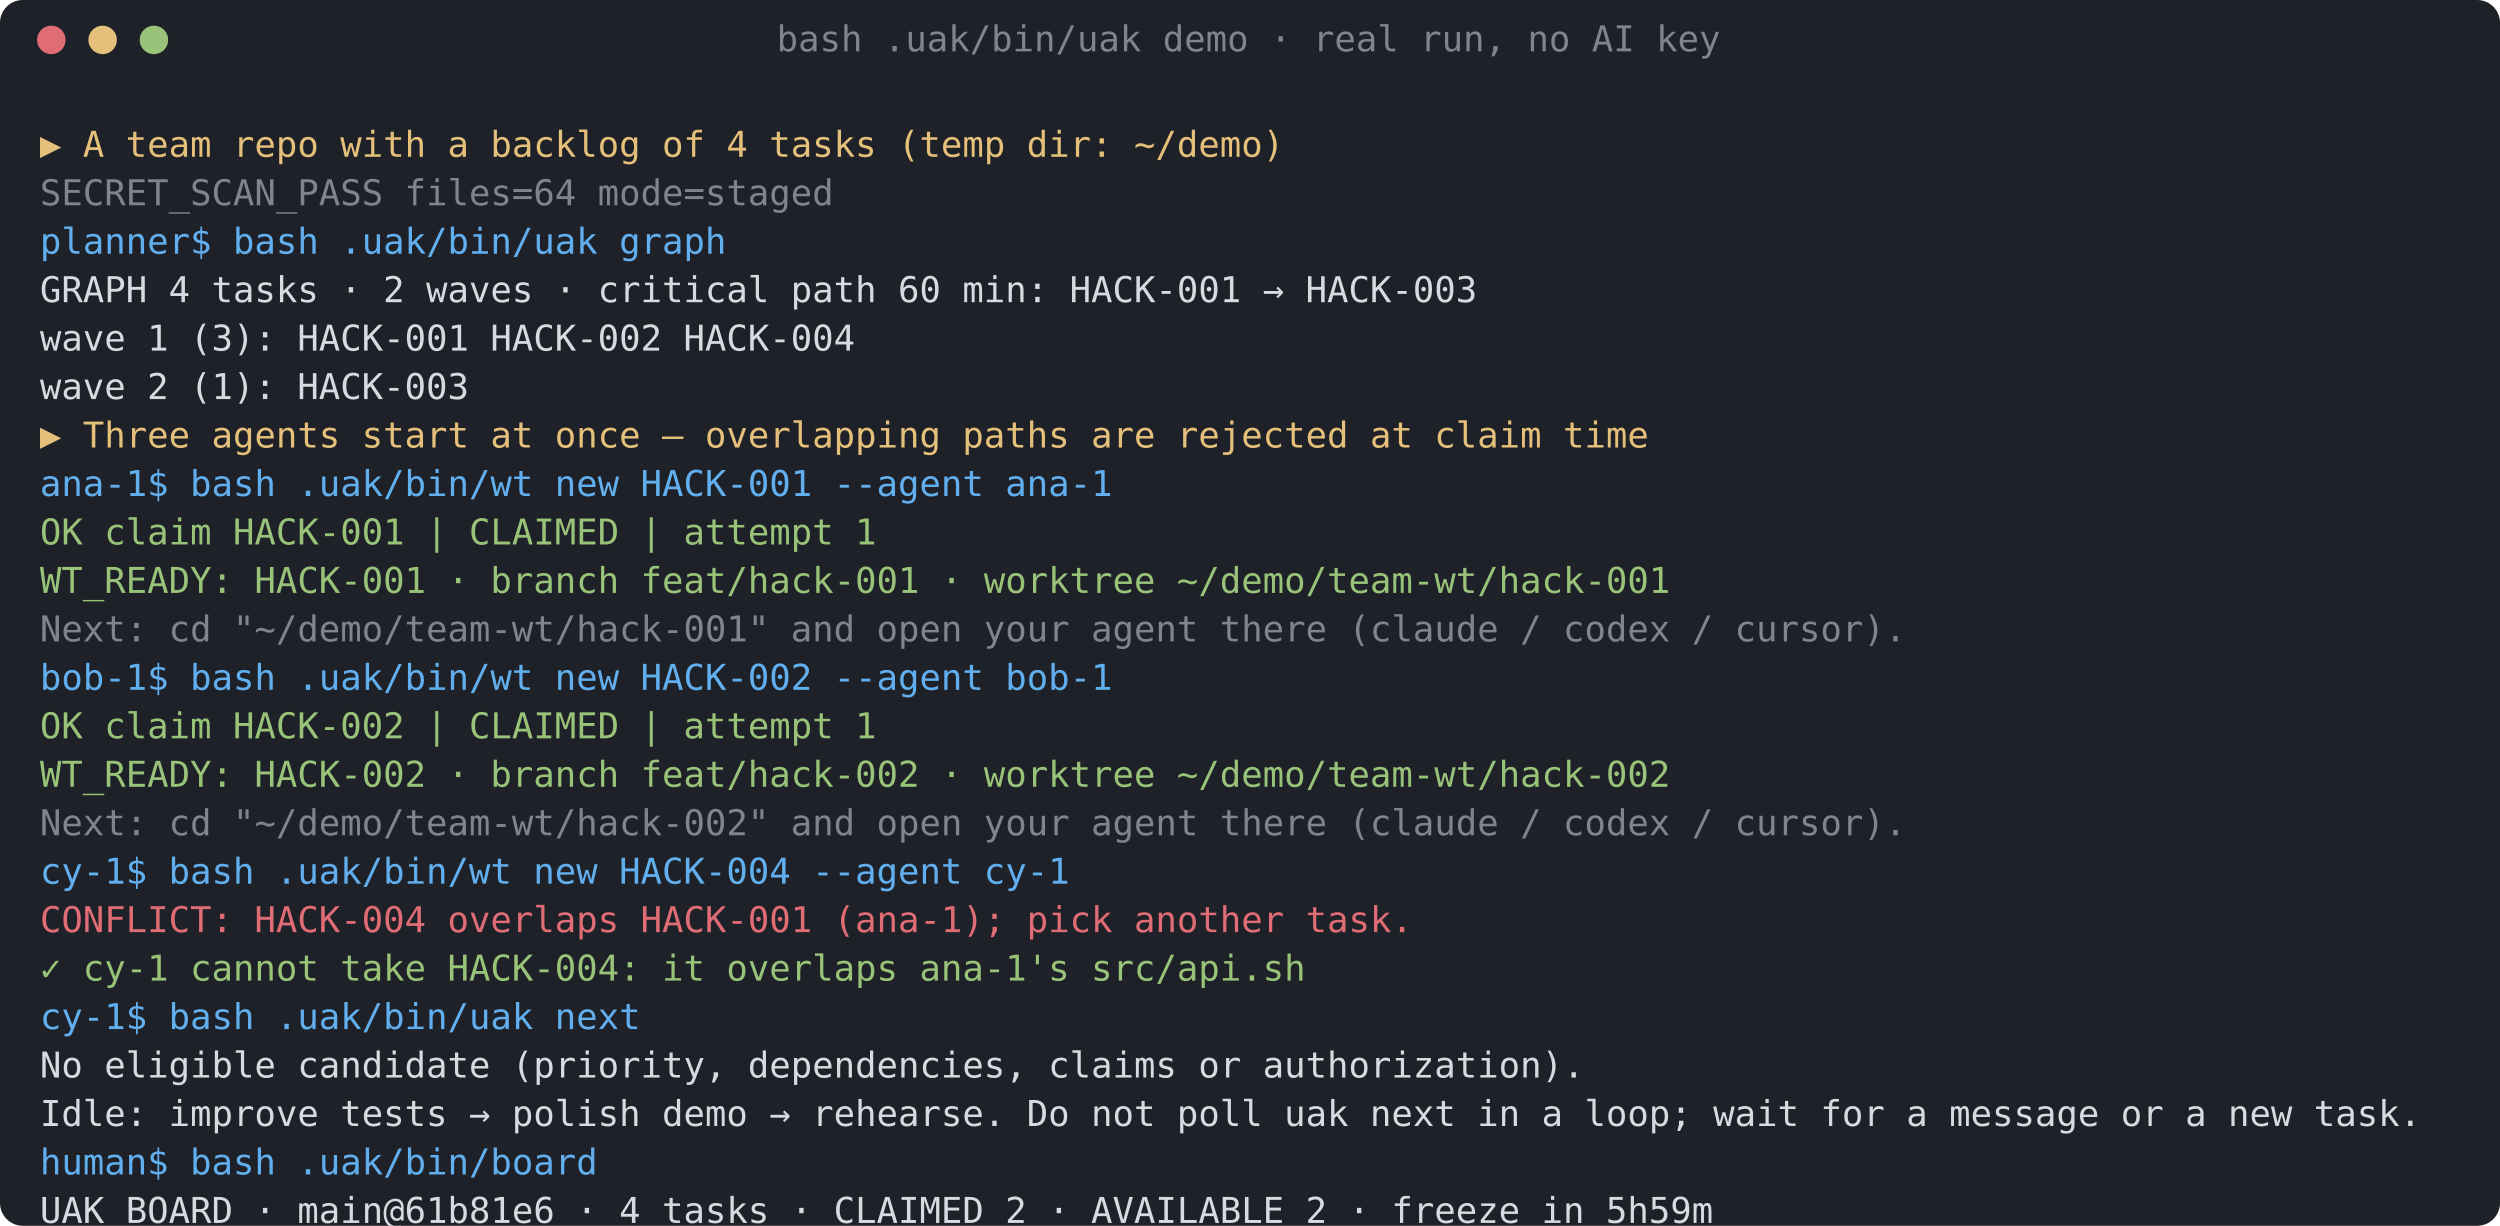
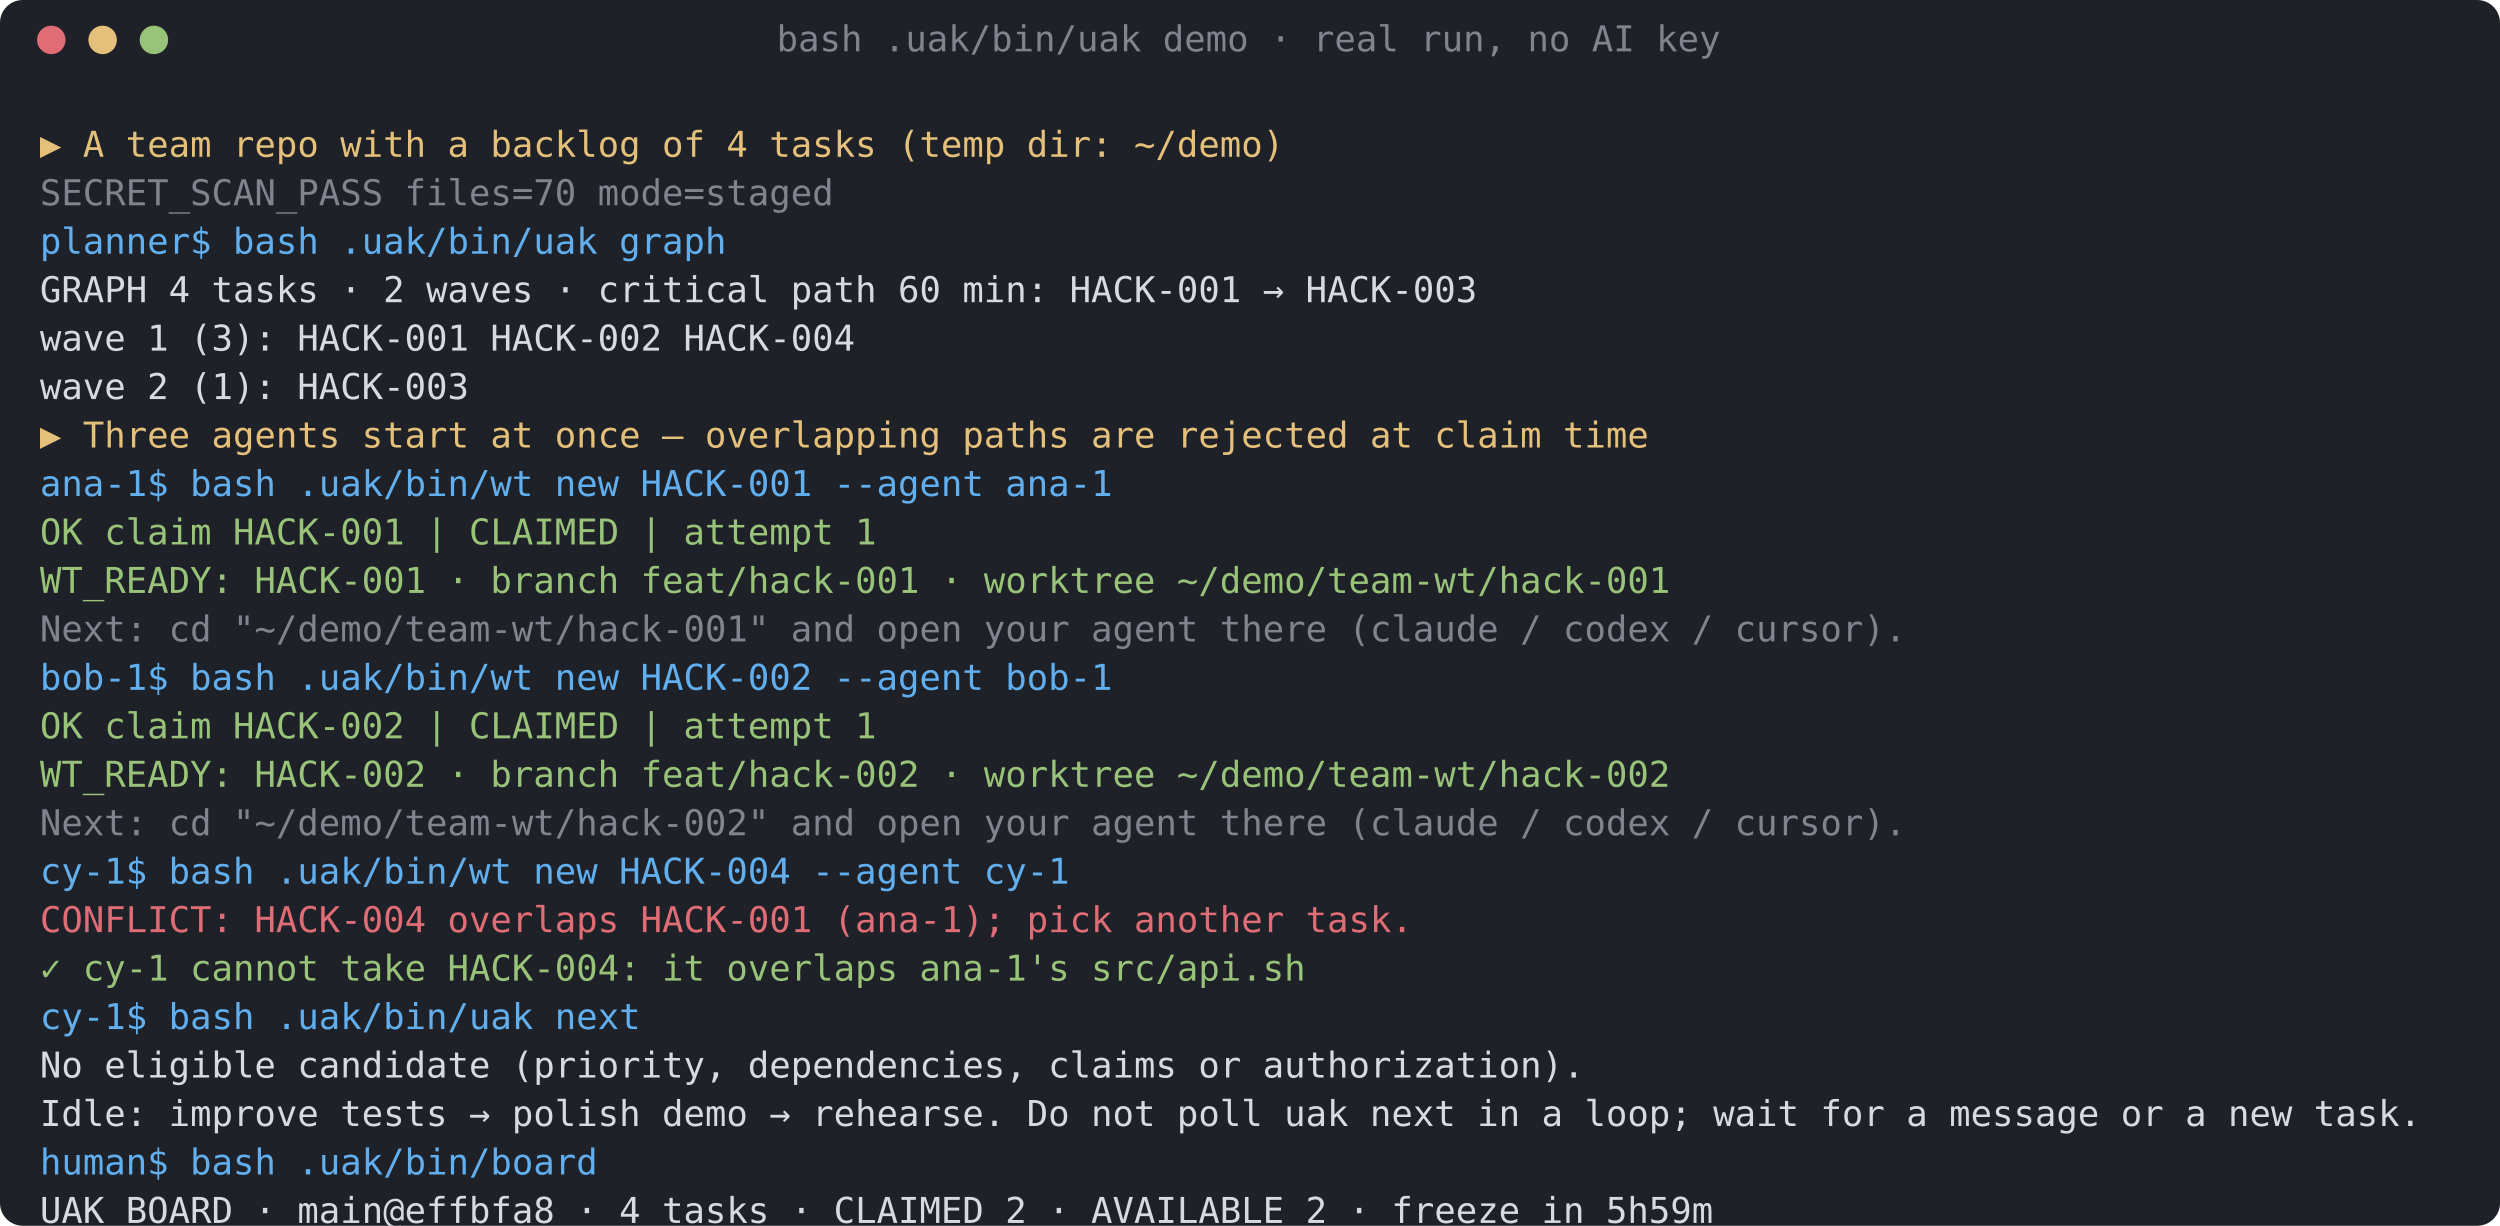
<svg xmlns="http://www.w3.org/2000/svg" width="877" height="430" viewBox="0 0 877 430" role="img" aria-label="uak demo: three agents claim, collide, loop, review and merge">
-   <style>text{font:12.5px ui-monospace,SFMono-Regular,Menlo,Consolas,monospace;white-space:pre}@keyframes l0{0%,2.023%{opacity:0}2.068%,100%{opacity:1}}.l0{animation:l0 22.24s infinite}@keyframes l1{0%,6.968%{opacity:0}7.013%,100%{opacity:1}}.l1{animation:l1 22.24s infinite}@keyframes l2{0%,7.411%{opacity:0}7.456%,100%{opacity:1}}.l2{animation:l2 22.24s infinite}@keyframes l3{0%,7.681%{opacity:0}7.726%,100%{opacity:1}}.l3{animation:l3 22.24s infinite}@keyframes l4{0%,7.950%{opacity:0}7.995%,100%{opacity:1}}.l4{animation:l4 22.24s infinite}@keyframes l5{0%,8.220%{opacity:0}8.265%,100%{opacity:1}}.l5{animation:l5 22.24s infinite}@keyframes l6{0%,8.490%{opacity:0}8.535%,100%{opacity:1}}.l6{animation:l6 22.24s infinite}@keyframes l7{0%,12.997%{opacity:0}13.041%,100%{opacity:1}}.l7{animation:l7 22.24s infinite}@keyframes l8{0%,16.645%{opacity:0}16.690%,100%{opacity:1}}.l8{animation:l8 22.24s infinite}@keyframes l9{0%,16.915%{opacity:0}16.960%,100%{opacity:1}}.l9{animation:l9 22.24s infinite}@keyframes l10{0%,17.185%{opacity:0}17.230%,100%{opacity:1}}.l10{animation:l10 22.24s infinite}@keyframes l11{0%,17.455%{opacity:0}17.500%,100%{opacity:1}}.l11{animation:l11 22.24s infinite}@keyframes l12{0%,20.920%{opacity:0}20.965%,100%{opacity:1}}.l12{animation:l12 22.24s infinite}@keyframes l13{0%,21.189%{opacity:0}21.234%,100%{opacity:1}}.l13{animation:l13 22.24s infinite}@keyframes l14{0%,21.459%{opacity:0}21.504%,100%{opacity:1}}.l14{animation:l14 22.24s infinite}@keyframes l15{0%,21.729%{opacity:0}21.774%,100%{opacity:1}}.l15{animation:l15 22.24s infinite}@keyframes l16{0%,23.887%{opacity:0}23.932%,100%{opacity:1}}.l16{animation:l16 22.24s infinite}@keyframes l17{0%,24.157%{opacity:0}24.202%,100%{opacity:1}}.l17{animation:l17 22.24s infinite}@keyframes l18{0%,24.426%{opacity:0}24.471%,100%{opacity:1}}.l18{animation:l18 22.24s infinite}@keyframes l19{0%,29.371%{opacity:0}29.416%,100%{opacity:1}}.l19{animation:l19 22.24s infinite}@keyframes l20{0%,29.641%{opacity:0}29.686%,100%{opacity:1}}.l20{animation:l20 22.24s infinite}@keyframes l21{0%,29.911%{opacity:0}29.956%,100%{opacity:1}}.l21{animation:l21 22.24s infinite}@keyframes l22{0%,30.349%{opacity:0}30.394%,100%{opacity:1}}.l22{animation:l22 22.24s infinite}@keyframes l23{0%,30.619%{opacity:0}30.664%,100%{opacity:1}}.l23{animation:l23 22.24s infinite}@keyframes l24{0%,30.889%{opacity:0}30.934%,100%{opacity:1}}.l24{animation:l24 22.24s infinite}@keyframes l25{0%,31.158%{opacity:0}31.203%,100%{opacity:1}}.l25{animation:l25 22.24s infinite}@keyframes l26{0%,31.428%{opacity:0}31.473%,100%{opacity:1}}.l26{animation:l26 22.24s infinite}@keyframes l27{0%,31.698%{opacity:0}31.743%,100%{opacity:1}}.l27{animation:l27 22.24s infinite}@keyframes l28{0%,36.213%{opacity:0}36.258%,100%{opacity:1}}.l28{animation:l28 22.24s infinite}@keyframes l29{0%,41.158%{opacity:0}41.203%,100%{opacity:1}}.l29{animation:l29 22.24s infinite}@keyframes l30{0%,41.428%{opacity:0}41.473%,100%{opacity:1}}.l30{animation:l30 22.24s infinite}@keyframes l31{0%,41.698%{opacity:0}41.742%,100%{opacity:1}}.l31{animation:l31 22.24s infinite}@keyframes l32{0%,41.967%{opacity:0}42.012%,100%{opacity:1}}.l32{animation:l32 22.24s infinite}@keyframes l33{0%,42.237%{opacity:0}42.282%,100%{opacity:1}}.l33{animation:l33 22.24s infinite}@keyframes l34{0%,47.138%{opacity:0}47.183%,100%{opacity:1}}.l34{animation:l34 22.24s infinite}@keyframes l35{0%,49.662%{opacity:0}49.707%,100%{opacity:1}}.l35{animation:l35 22.24s infinite}@keyframes l36{0%,49.932%{opacity:0}49.977%,100%{opacity:1}}.l36{animation:l36 22.24s infinite}@keyframes l37{0%,54.437%{opacity:0}54.482%,100%{opacity:1}}.l37{animation:l37 22.24s infinite}@keyframes l38{0%,56.615%{opacity:0}56.660%,100%{opacity:1}}.l38{animation:l38 22.24s infinite}@keyframes l39{0%,56.885%{opacity:0}56.930%,100%{opacity:1}}.l39{animation:l39 22.24s infinite}@keyframes l40{0%,61.830%{opacity:0}61.875%,100%{opacity:1}}.l40{animation:l40 22.24s infinite}@keyframes l41{0%,62.100%{opacity:0}62.145%,100%{opacity:1}}.l41{animation:l41 22.24s infinite}@keyframes l42{0%,66.609%{opacity:0}66.654%,100%{opacity:1}}.l42{animation:l42 22.24s infinite}@keyframes l43{0%,69.063%{opacity:0}69.108%,100%{opacity:1}}.l43{animation:l43 22.24s infinite}@keyframes l44{0%,69.332%{opacity:0}69.377%,100%{opacity:1}}.l44{animation:l44 22.24s infinite}@keyframes l45{0%,69.602%{opacity:0}69.647%,100%{opacity:1}}.l45{animation:l45 22.24s infinite}@keyframes l46{0%,73.195%{opacity:0}73.240%,100%{opacity:1}}.l46{animation:l46 22.24s infinite}@keyframes l47{0%,73.464%{opacity:0}73.509%,100%{opacity:1}}.l47{animation:l47 22.24s infinite}@keyframes l48{0%,73.734%{opacity:0}73.779%,100%{opacity:1}}.l48{animation:l48 22.24s infinite}@keyframes l49{0%,74.004%{opacity:0}74.049%,100%{opacity:1}}.l49{animation:l49 22.24s infinite}@keyframes l50{0%,78.510%{opacity:0}78.555%,100%{opacity:1}}.l50{animation:l50 22.24s infinite}@keyframes l51{0%,79.005%{opacity:0}79.049%,100%{opacity:1}}.l51{animation:l51 22.24s infinite}@keyframes l52{0%,79.274%{opacity:0}79.319%,100%{opacity:1}}.l52{animation:l52 22.24s infinite}@keyframes l53{0%,79.544%{opacity:0}79.589%,100%{opacity:1}}.l53{animation:l53 22.24s infinite}@keyframes l54{0%,79.814%{opacity:0}79.859%,100%{opacity:1}}.l54{animation:l54 22.24s infinite}@keyframes l55{0%,80.083%{opacity:0}80.128%,100%{opacity:1}}.l55{animation:l55 22.24s infinite}@keyframes l56{0%,80.353%{opacity:0}80.398%,100%{opacity:1}}.l56{animation:l56 22.24s infinite}@keyframes l57{0%,80.625%{opacity:0}80.670%,100%{opacity:1}}.l57{animation:l57 22.24s infinite}@keyframes l58{0%,80.894%{opacity:0}80.939%,100%{opacity:1}}.l58{animation:l58 22.24s infinite}@keyframes l59{0%,81.164%{opacity:0}81.209%,100%{opacity:1}}.l59{animation:l59 22.24s infinite}@keyframes l60{0%,81.434%{opacity:0}81.479%,100%{opacity:1}}.l60{animation:l60 22.24s infinite}@keyframes l61{0%,81.704%{opacity:0}81.749%,100%{opacity:1}}.l61{animation:l61 22.24s infinite}@keyframes l62{0%,81.973%{opacity:0}82.018%,100%{opacity:1}}.l62{animation:l62 22.24s infinite}@keyframes scroll{0%{transform:translateY(0)}30.394%{transform:translateY(-17px)}30.664%{transform:translateY(-34px)}30.934%{transform:translateY(-51px)}31.203%{transform:translateY(-68px)}31.473%{transform:translateY(-85px)}31.743%{transform:translateY(-102px)}36.258%{transform:translateY(-119px)}41.203%{transform:translateY(-136px)}41.473%{transform:translateY(-153px)}41.742%{transform:translateY(-170px)}42.012%{transform:translateY(-187px)}42.282%{transform:translateY(-204px)}47.183%{transform:translateY(-221px)}49.707%{transform:translateY(-238px)}49.977%{transform:translateY(-255px)}54.482%{transform:translateY(-272px)}56.660%{transform:translateY(-289px)}56.930%{transform:translateY(-306px)}61.875%{transform:translateY(-323px)}62.145%{transform:translateY(-340px)}66.654%{transform:translateY(-357px)}69.108%{transform:translateY(-374px)}69.377%{transform:translateY(-391px)}69.647%{transform:translateY(-408px)}73.240%{transform:translateY(-425px)}73.509%{transform:translateY(-442px)}73.779%{transform:translateY(-459px)}74.049%{transform:translateY(-476px)}78.555%{transform:translateY(-493px)}79.049%{transform:translateY(-510px)}79.319%{transform:translateY(-527px)}79.589%{transform:translateY(-544px)}79.859%{transform:translateY(-561px)}80.128%{transform:translateY(-578px)}80.398%{transform:translateY(-595px)}80.670%{transform:translateY(-612px)}80.939%{transform:translateY(-629px)}81.209%{transform:translateY(-646px)}81.479%{transform:translateY(-663px)}81.749%{transform:translateY(-680px)}82.018%{transform:translateY(-697px)}100%{transform:translateY(-697px)}}.scroll{animation:scroll 22.24s steps(1,end) infinite}</style>
+   <style>text{font:12.5px ui-monospace,SFMono-Regular,Menlo,Consolas,monospace;white-space:pre}@keyframes l0{0%,1.928%{opacity:0}1.971%,100%{opacity:1}}.l0{animation:l0 23.34s infinite}@keyframes l1{0%,6.640%{opacity:0}6.683%,100%{opacity:1}}.l1{animation:l1 23.34s infinite}@keyframes l2{0%,7.154%{opacity:0}7.196%,100%{opacity:1}}.l2{animation:l2 23.34s infinite}@keyframes l3{0%,7.411%{opacity:0}7.453%,100%{opacity:1}}.l3{animation:l3 23.34s infinite}@keyframes l4{0%,7.668%{opacity:0}7.711%,100%{opacity:1}}.l4{animation:l4 23.34s infinite}@keyframes l5{0%,7.925%{opacity:0}7.968%,100%{opacity:1}}.l5{animation:l5 23.34s infinite}@keyframes l6{0%,8.182%{opacity:0}8.225%,100%{opacity:1}}.l6{animation:l6 23.34s infinite}@keyframes l7{0%,12.474%{opacity:0}12.517%,100%{opacity:1}}.l7{animation:l7 23.34s infinite}@keyframes l8{0%,16.727%{opacity:0}16.770%,100%{opacity:1}}.l8{animation:l8 23.34s infinite}@keyframes l9{0%,16.984%{opacity:0}17.027%,100%{opacity:1}}.l9{animation:l9 23.34s infinite}@keyframes l10{0%,17.241%{opacity:0}17.284%,100%{opacity:1}}.l10{animation:l10 23.34s infinite}@keyframes l11{0%,17.498%{opacity:0}17.541%,100%{opacity:1}}.l11{animation:l11 23.34s infinite}@keyframes l12{0%,21.710%{opacity:0}21.752%,100%{opacity:1}}.l12{animation:l12 23.34s infinite}@keyframes l13{0%,21.967%{opacity:0}22.009%,100%{opacity:1}}.l13{animation:l13 23.34s infinite}@keyframes l14{0%,22.224%{opacity:0}22.266%,100%{opacity:1}}.l14{animation:l14 23.34s infinite}@keyframes l15{0%,22.481%{opacity:0}22.523%,100%{opacity:1}}.l15{animation:l15 23.34s infinite}@keyframes l16{0%,25.109%{opacity:0}25.152%,100%{opacity:1}}.l16{animation:l16 23.34s infinite}@keyframes l17{0%,25.366%{opacity:0}25.409%,100%{opacity:1}}.l17{animation:l17 23.34s infinite}@keyframes l18{0%,25.623%{opacity:0}25.666%,100%{opacity:1}}.l18{animation:l18 23.34s infinite}@keyframes l19{0%,30.335%{opacity:0}30.378%,100%{opacity:1}}.l19{animation:l19 23.34s infinite}@keyframes l20{0%,30.592%{opacity:0}30.635%,100%{opacity:1}}.l20{animation:l20 23.34s infinite}@keyframes l21{0%,30.849%{opacity:0}30.892%,100%{opacity:1}}.l21{animation:l21 23.34s infinite}@keyframes l22{0%,31.170%{opacity:0}31.213%,100%{opacity:1}}.l22{animation:l22 23.34s infinite}@keyframes l23{0%,31.427%{opacity:0}31.470%,100%{opacity:1}}.l23{animation:l23 23.34s infinite}@keyframes l24{0%,31.684%{opacity:0}31.727%,100%{opacity:1}}.l24{animation:l24 23.34s infinite}@keyframes l25{0%,31.941%{opacity:0}31.984%,100%{opacity:1}}.l25{animation:l25 23.34s infinite}@keyframes l26{0%,32.198%{opacity:0}32.241%,100%{opacity:1}}.l26{animation:l26 23.34s infinite}@keyframes l27{0%,32.455%{opacity:0}32.498%,100%{opacity:1}}.l27{animation:l27 23.34s infinite}@keyframes l28{0%,36.759%{opacity:0}36.801%,100%{opacity:1}}.l28{animation:l28 23.34s infinite}@keyframes l29{0%,41.471%{opacity:0}41.514%,100%{opacity:1}}.l29{animation:l29 23.34s infinite}@keyframes l30{0%,41.728%{opacity:0}41.771%,100%{opacity:1}}.l30{animation:l30 23.34s infinite}@keyframes l31{0%,41.985%{opacity:0}42.028%,100%{opacity:1}}.l31{animation:l31 23.34s infinite}@keyframes l32{0%,42.242%{opacity:0}42.285%,100%{opacity:1}}.l32{animation:l32 23.34s infinite}@keyframes l33{0%,42.499%{opacity:0}42.542%,100%{opacity:1}}.l33{animation:l33 23.34s infinite}@keyframes l34{0%,47.165%{opacity:0}47.208%,100%{opacity:1}}.l34{animation:l34 23.34s infinite}@keyframes l35{0%,50.223%{opacity:0}50.266%,100%{opacity:1}}.l35{animation:l35 23.34s infinite}@keyframes l36{0%,50.480%{opacity:0}50.523%,100%{opacity:1}}.l36{animation:l36 23.34s infinite}@keyframes l37{0%,50.737%{opacity:0}50.780%,100%{opacity:1}}.l37{animation:l37 23.34s infinite}@keyframes l38{0%,55.030%{opacity:0}55.072%,100%{opacity:1}}.l38{animation:l38 23.34s infinite}@keyframes l39{0%,57.275%{opacity:0}57.318%,100%{opacity:1}}.l39{animation:l39 23.34s infinite}@keyframes l40{0%,57.532%{opacity:0}57.575%,100%{opacity:1}}.l40{animation:l40 23.34s infinite}@keyframes l41{0%,62.244%{opacity:0}62.287%,100%{opacity:1}}.l41{animation:l41 23.34s infinite}@keyframes l42{0%,62.501%{opacity:0}62.544%,100%{opacity:1}}.l42{animation:l42 23.34s infinite}@keyframes l43{0%,66.798%{opacity:0}66.841%,100%{opacity:1}}.l43{animation:l43 23.34s infinite}@keyframes l44{0%,69.296%{opacity:0}69.339%,100%{opacity:1}}.l44{animation:l44 23.34s infinite}@keyframes l45{0%,69.553%{opacity:0}69.596%,100%{opacity:1}}.l45{animation:l45 23.34s infinite}@keyframes l46{0%,69.810%{opacity:0}69.853%,100%{opacity:1}}.l46{animation:l46 23.34s infinite}@keyframes l47{0%,74.501%{opacity:0}74.544%,100%{opacity:1}}.l47{animation:l47 23.34s infinite}@keyframes l48{0%,74.758%{opacity:0}74.801%,100%{opacity:1}}.l48{animation:l48 23.34s infinite}@keyframes l49{0%,75.015%{opacity:0}75.058%,100%{opacity:1}}.l49{animation:l49 23.34s infinite}@keyframes l50{0%,75.272%{opacity:0}75.315%,100%{opacity:1}}.l50{animation:l50 23.34s infinite}@keyframes l51{0%,79.565%{opacity:0}79.607%,100%{opacity:1}}.l51{animation:l51 23.34s infinite}@keyframes l52{0%,79.979%{opacity:0}80.022%,100%{opacity:1}}.l52{animation:l52 23.34s infinite}@keyframes l53{0%,80.236%{opacity:0}80.279%,100%{opacity:1}}.l53{animation:l53 23.34s infinite}@keyframes l54{0%,80.493%{opacity:0}80.536%,100%{opacity:1}}.l54{animation:l54 23.34s infinite}@keyframes l55{0%,80.751%{opacity:0}80.793%,100%{opacity:1}}.l55{animation:l55 23.34s infinite}@keyframes l56{0%,81.008%{opacity:0}81.050%,100%{opacity:1}}.l56{animation:l56 23.34s infinite}@keyframes l57{0%,81.265%{opacity:0}81.307%,100%{opacity:1}}.l57{animation:l57 23.34s infinite}@keyframes l58{0%,81.536%{opacity:0}81.579%,100%{opacity:1}}.l58{animation:l58 23.34s infinite}@keyframes l59{0%,81.793%{opacity:0}81.836%,100%{opacity:1}}.l59{animation:l59 23.34s infinite}@keyframes l60{0%,82.050%{opacity:0}82.093%,100%{opacity:1}}.l60{animation:l60 23.34s infinite}@keyframes l61{0%,82.308%{opacity:0}82.350%,100%{opacity:1}}.l61{animation:l61 23.34s infinite}@keyframes l62{0%,82.565%{opacity:0}82.607%,100%{opacity:1}}.l62{animation:l62 23.34s infinite}@keyframes l63{0%,82.822%{opacity:0}82.864%,100%{opacity:1}}.l63{animation:l63 23.34s infinite}@keyframes scroll{0%{transform:translateY(0)}31.213%{transform:translateY(-17px)}31.470%{transform:translateY(-34px)}31.727%{transform:translateY(-51px)}31.984%{transform:translateY(-68px)}32.241%{transform:translateY(-85px)}32.498%{transform:translateY(-102px)}36.801%{transform:translateY(-119px)}41.514%{transform:translateY(-136px)}41.771%{transform:translateY(-153px)}42.028%{transform:translateY(-170px)}42.285%{transform:translateY(-187px)}42.542%{transform:translateY(-204px)}47.208%{transform:translateY(-221px)}50.266%{transform:translateY(-238px)}50.523%{transform:translateY(-255px)}50.780%{transform:translateY(-272px)}55.072%{transform:translateY(-289px)}57.318%{transform:translateY(-306px)}57.575%{transform:translateY(-323px)}62.287%{transform:translateY(-340px)}62.544%{transform:translateY(-357px)}66.841%{transform:translateY(-374px)}69.339%{transform:translateY(-391px)}69.596%{transform:translateY(-408px)}69.853%{transform:translateY(-425px)}74.544%{transform:translateY(-442px)}74.801%{transform:translateY(-459px)}75.058%{transform:translateY(-476px)}75.315%{transform:translateY(-493px)}79.607%{transform:translateY(-510px)}80.022%{transform:translateY(-527px)}80.279%{transform:translateY(-544px)}80.536%{transform:translateY(-561px)}80.793%{transform:translateY(-578px)}81.050%{transform:translateY(-595px)}81.307%{transform:translateY(-612px)}81.579%{transform:translateY(-629px)}81.836%{transform:translateY(-646px)}82.093%{transform:translateY(-663px)}82.350%{transform:translateY(-680px)}82.607%{transform:translateY(-697px)}82.864%{transform:translateY(-714px)}100%{transform:translateY(-714px)}}.scroll{animation:scroll 23.34s steps(1,end) infinite}</style>
  <rect width="100%" height="100%" rx="8" fill="#1e2127" />
  <circle cx="18" cy="14" r="5" fill="#e06c75" />
  <circle cx="36" cy="14" r="5" fill="#e5c07b" />
  <circle cx="54" cy="14" r="5" fill="#98c379" />
  <text x="438" y="18" fill="#7f848e" text-anchor="middle">bash .uak/bin/uak demo · real run, no AI key</text>
  <clipPath id="c">
    <rect x="0" y="28" width="877" height="402" />
  </clipPath>
  <g clip-path="url(#c)">
    <g class="scroll">
      <text class="l0" x="14" y="55" fill="#e5c07b">▶ A team repo with a backlog of 4 tasks (temp dir: ~/demo)</text>
-       <text class="l1" x="14" y="72" fill="#7f848e">SECRET_SCAN_PASS files=64 mode=staged</text>
+       <text class="l1" x="14" y="72" fill="#7f848e">SECRET_SCAN_PASS files=70 mode=staged</text>
      <text class="l2" x="14" y="89" fill="#61afef">  planner$ bash .uak/bin/uak graph</text>
      <text class="l3" x="14" y="106" fill="#d7dae0">    GRAPH 4 tasks · 2 waves · critical path 60 min: HACK-001 → HACK-003</text>
      <text class="l4" x="14" y="123" fill="#d7dae0">    wave 1 (3): HACK-001 HACK-002 HACK-004</text>
      <text class="l5" x="14" y="140" fill="#d7dae0">    wave 2 (1): HACK-003</text>
      <text class="l6" x="14" y="157" fill="#e5c07b">▶ Three agents start at once — overlapping paths are rejected at claim time</text>
      <text class="l7" x="14" y="174" fill="#61afef">  ana-1$ bash .uak/bin/wt new HACK-001 --agent ana-1</text>
      <text class="l8" x="14" y="191" fill="#98c379">    OK claim HACK-001 | CLAIMED | attempt 1</text>
      <text class="l9" x="14" y="208" fill="#98c379">    WT_READY: HACK-001 · branch feat/hack-001 · worktree ~/demo/team-wt/hack-001</text>
      <text class="l10" x="14" y="225" fill="#7f848e">    Next: cd "~/demo/team-wt/hack-001" and open your agent there (claude / codex / cursor).</text>
      <text class="l11" x="14" y="242" fill="#61afef">  bob-1$ bash .uak/bin/wt new HACK-002 --agent bob-1</text>
      <text class="l12" x="14" y="259" fill="#98c379">    OK claim HACK-002 | CLAIMED | attempt 1</text>
      <text class="l13" x="14" y="276" fill="#98c379">    WT_READY: HACK-002 · branch feat/hack-002 · worktree ~/demo/team-wt/hack-002</text>
      <text class="l14" x="14" y="293" fill="#7f848e">    Next: cd "~/demo/team-wt/hack-002" and open your agent there (claude / codex / cursor).</text>
      <text class="l15" x="14" y="310" fill="#61afef">  cy-1$ bash .uak/bin/wt new HACK-004 --agent cy-1</text>
      <text class="l16" x="14" y="327" fill="#e06c75">    CONFLICT: HACK-004 overlaps HACK-001 (ana-1); pick another task.</text>
      <text class="l17" x="14" y="344" fill="#98c379">  ✓ cy-1 cannot take HACK-004: it overlaps ana-1's src/api.sh</text>
      <text class="l18" x="14" y="361" fill="#61afef">  cy-1$ bash .uak/bin/uak next</text>
      <text class="l19" x="14" y="378" fill="#d7dae0">    No eligible candidate (priority, dependencies, claims or authorization).</text>
      <text class="l20" x="14" y="395" fill="#d7dae0">    Idle: improve tests → polish demo → rehearse. Do not poll uak next in a loop; wait for a message or a new task.</text>
      <text class="l21" x="14" y="412" fill="#61afef">  human$ bash .uak/bin/board</text>
-       <text class="l22" x="14" y="429" fill="#d7dae0">    UAK BOARD · main@61b81e6 · 4 tasks · CLAIMED 2 · AVAILABLE 2 · freeze in 5h59m</text>
+       <text class="l22" x="14" y="429" fill="#d7dae0">    UAK BOARD · main@effbfa8 · 4 tasks · CLAIMED 2 · AVAILABLE 2 · freeze in 5h59m</text>
      <text class="l23" x="14" y="446" fill="#d7dae0">    CLAIMED    HACK-001  ana-1      lease 44m    w1  Search API</text>
      <text class="l24" x="14" y="463" fill="#d7dae0">    CLAIMED    HACK-002  bob-1      lease 44m    w1  Results UI</text>
      <text class="l25" x="14" y="480" fill="#d7dae0">    AVAILABLE  HACK-003  P0         -            w2  Ranking</text>
      <text class="l26" x="14" y="497" fill="#d7dae0">    AVAILABLE  HACK-004  P1         -            w1  API cache</text>
      <text class="l27" x="14" y="514" fill="#e5c07b">▶ ana-1 fixes the failing API with a bounded loop (fake agent: no AI key needed)</text>
      <text class="l28" x="14" y="531" fill="#61afef">  ana-1$ bash .uak/bin/uak loop --verify bash tests/api_test.sh --agent bash ~/demo/fake-agent.sh --max 5 --task HACK-</text>
      <text class="l29" x="14" y="548" fill="#e06c75">    LOOP_FAIL iteration=1 exit=1 · expected 3 results, got: 0 results for pompe</text>
      <text class="l30" x="14" y="565" fill="#e06c75">    LOOP_FAIL iteration=2 exit=1 · expected 3 results, got: 2 results for pompe</text>
      <text class="l31" x="14" y="582" fill="#98c379">    LOOP_PASS iteration=3 · api ok</text>
      <text class="l32" x="14" y="599" fill="#7f848e">    LOOP_SUMMARY 3 iteration(s) · 1 s · changed: 1 file changed, 1 insertion(+), 1 deletion(-) · log ~/demo/team/.git/</text>
      <text class="l33" x="14" y="616" fill="#e5c07b">▶ ana-1 ships: push + PR + evidence → a reviewer is asked by rotation</text>
      <text class="l34" x="14" y="633" fill="#61afef">  ana-1$ bash .uak/bin/uak done HACK-001 --pr https://github.com/example/demo/pull/1 --evidence bash tests/api_test.sh</text>
      <text class="l35" x="14" y="650" fill="#98c379">    OK done HACK-001 | REVIEW | attempt 1</text>
-       <text class="l36" x="14" y="667" fill="#e5c07b">▶ bob-1 (not the author) reviews the exact SHA, then the gated merge queue integrates it</text>
-       <text class="l37" x="14" y="684" fill="#61afef">  bob-1$ bash .uak/bin/uak review HACK-001 --sha d334993 --verdict approve</text>
-       <text class="l38" x="14" y="701" fill="#98c379">    OK review HACK-001 | REVIEW | attempt 1</text>
-       <text class="l39" x="14" y="718" fill="#61afef">  ana-1$ bash .uak/bin/uak merge HACK-001</text>
-       <text class="l40" x="14" y="735" fill="#98c379">    OK merge HACK-001 | INTEGRATED | cba13d9 | review bob-1 | atomic claims+main</text>
-       <text class="l41" x="14" y="752" fill="#e5c07b">▶ The dependent task unlocks by itself</text>
-       <text class="l42" x="14" y="769" fill="#61afef">  cy-1$ bash .uak/bin/uak next</text>
-       <text class="l43" x="14" y="786" fill="#d7dae0">    HACK-003 | AVAILABLE | P0</text>
-       <text class="l44" x="14" y="803" fill="#7f848e">    Next: Implement HACK-003 and run: true</text>
-       <text class="l45" x="14" y="820" fill="#61afef">  cy-1$ bash .uak/bin/wt new HACK-003 --agent cy-1</text>
-       <text class="l46" x="14" y="837" fill="#98c379">    OK claim HACK-003 | CLAIMED | attempt 1</text>
-       <text class="l47" x="14" y="854" fill="#98c379">    WT_READY: HACK-003 · branch feat/hack-003 · worktree ~/demo/team-wt/hack-003</text>
-       <text class="l48" x="14" y="871" fill="#7f848e">    Next: cd "~/demo/team-wt/hack-003" and open your agent there (claude / codex / cursor).</text>
-       <text class="l49" x="14" y="888" fill="#e5c07b">▶ What the human sees: one board, one set of numbers</text>
-       <text class="l50" x="14" y="905" fill="#61afef">  human$ bash .uak/bin/board</text>
-       <text class="l51" x="14" y="922" fill="#d7dae0">    UAK BOARD · main@cba13d9 · 4 tasks · CLAIMED 2 · AVAILABLE 1 · INTEGRATED 1 · freeze in 5h59m</text>
-       <text class="l52" x="14" y="939" fill="#d7dae0">    CLAIMED    HACK-002  bob-1      lease 44m    w1  Results UI</text>
-       <text class="l53" x="14" y="956" fill="#d7dae0">    CLAIMED    HACK-003  cy-1       lease 44m    w2  Ranking</text>
-       <text class="l54" x="14" y="973" fill="#d7dae0">    AVAILABLE  HACK-004  P1         -            w1  API cache</text>
-       <text class="l55" x="14" y="990" fill="#98c379">    INTEGRATED HACK-001</text>
-       <text class="l56" x="14" y="1007" fill="#61afef">  human$ bash .uak/bin/stats</text>
-       <text class="l57" x="14" y="1024" fill="#d7dae0">    UAK STATS · claims commits 11</text>
-       <text class="l58" x="14" y="1041" fill="#d7dae0">    tasks: CLAIMED 2 · INTEGRATED 1</text>
-       <text class="l59" x="14" y="1058" fill="#d7dae0">    messages: 3</text>
-       <text class="l60" x="14" y="1075" fill="#d7dae0">    reviews: approve 1 · reject 0</text>
-       <text class="l61" x="14" y="1092" fill="#98c379">✓ Done: 3 agents, 1 conflict avoided, 1 bounded loop, 1 independent review, 1 gated merge.</text>
-       <text class="l62" x="14" y="1109" fill="#d7dae0">  Use it for real: bash install.sh --mode sprint &lt;your-repo&gt;</text>
+       <text class="l36" x="14" y="667" fill="#7f848e">    Next: bash .uak/bin/uak wait HACK-001 --for approve (one call; returns on approve or reject). Meanwhile: uak next </text>
+       <text class="l37" x="14" y="684" fill="#e5c07b">▶ bob-1 (not the author) reviews the exact SHA, then the gated merge queue integrates it</text>
+       <text class="l38" x="14" y="701" fill="#61afef">  bob-1$ bash .uak/bin/uak review HACK-001 --sha 71bd661 --verdict approve</text>
+       <text class="l39" x="14" y="718" fill="#98c379">    OK review HACK-001 | REVIEW | attempt 1</text>
+       <text class="l40" x="14" y="735" fill="#61afef">  ana-1$ bash .uak/bin/uak merge HACK-001</text>
+       <text class="l41" x="14" y="752" fill="#98c379">    OK merge HACK-001 | INTEGRATED | 374f66a | review bob-1 | atomic claims+main</text>
+       <text class="l42" x="14" y="769" fill="#e5c07b">▶ The dependent task unlocks by itself</text>
+       <text class="l43" x="14" y="786" fill="#61afef">  cy-1$ bash .uak/bin/uak next</text>
+       <text class="l44" x="14" y="803" fill="#d7dae0">    HACK-003 | AVAILABLE | P0</text>
+       <text class="l45" x="14" y="820" fill="#7f848e">    Next: Implement HACK-003 and run: true</text>
+       <text class="l46" x="14" y="837" fill="#61afef">  cy-1$ bash .uak/bin/wt new HACK-003 --agent cy-1</text>
+       <text class="l47" x="14" y="854" fill="#98c379">    OK claim HACK-003 | CLAIMED | attempt 1</text>
+       <text class="l48" x="14" y="871" fill="#98c379">    WT_READY: HACK-003 · branch feat/hack-003 · worktree ~/demo/team-wt/hack-003</text>
+       <text class="l49" x="14" y="888" fill="#7f848e">    Next: cd "~/demo/team-wt/hack-003" and open your agent there (claude / codex / cursor).</text>
+       <text class="l50" x="14" y="905" fill="#e5c07b">▶ What the human sees: one board, one set of numbers</text>
+       <text class="l51" x="14" y="922" fill="#61afef">  human$ bash .uak/bin/board</text>
+       <text class="l52" x="14" y="939" fill="#d7dae0">    UAK BOARD · main@374f66a · 4 tasks · CLAIMED 2 · AVAILABLE 1 · INTEGRATED 1 · freeze in 5h59m</text>
+       <text class="l53" x="14" y="956" fill="#d7dae0">    CLAIMED    HACK-002  bob-1      lease 44m    w1  Results UI</text>
+       <text class="l54" x="14" y="973" fill="#d7dae0">    CLAIMED    HACK-003  cy-1       lease 44m    w2  Ranking</text>
+       <text class="l55" x="14" y="990" fill="#d7dae0">    AVAILABLE  HACK-004  P1         -            w1  API cache</text>
+       <text class="l56" x="14" y="1007" fill="#98c379">    INTEGRATED HACK-001</text>
+       <text class="l57" x="14" y="1024" fill="#61afef">  human$ bash .uak/bin/stats</text>
+       <text class="l58" x="14" y="1041" fill="#d7dae0">    UAK STATS · claims commits 11</text>
+       <text class="l59" x="14" y="1058" fill="#d7dae0">    tasks: CLAIMED 2 · INTEGRATED 1</text>
+       <text class="l60" x="14" y="1075" fill="#d7dae0">    messages: 3</text>
+       <text class="l61" x="14" y="1092" fill="#d7dae0">    reviews: approve 1 · reject 0</text>
+       <text class="l62" x="14" y="1109" fill="#98c379">✓ Done: 3 agents, 1 conflict avoided, 1 bounded loop, 1 independent review, 1 gated merge.</text>
+       <text class="l63" x="14" y="1126" fill="#d7dae0">  Use it for real: bash install.sh --mode sprint &lt;your-repo&gt;</text>
    </g>
  </g>
</svg>
